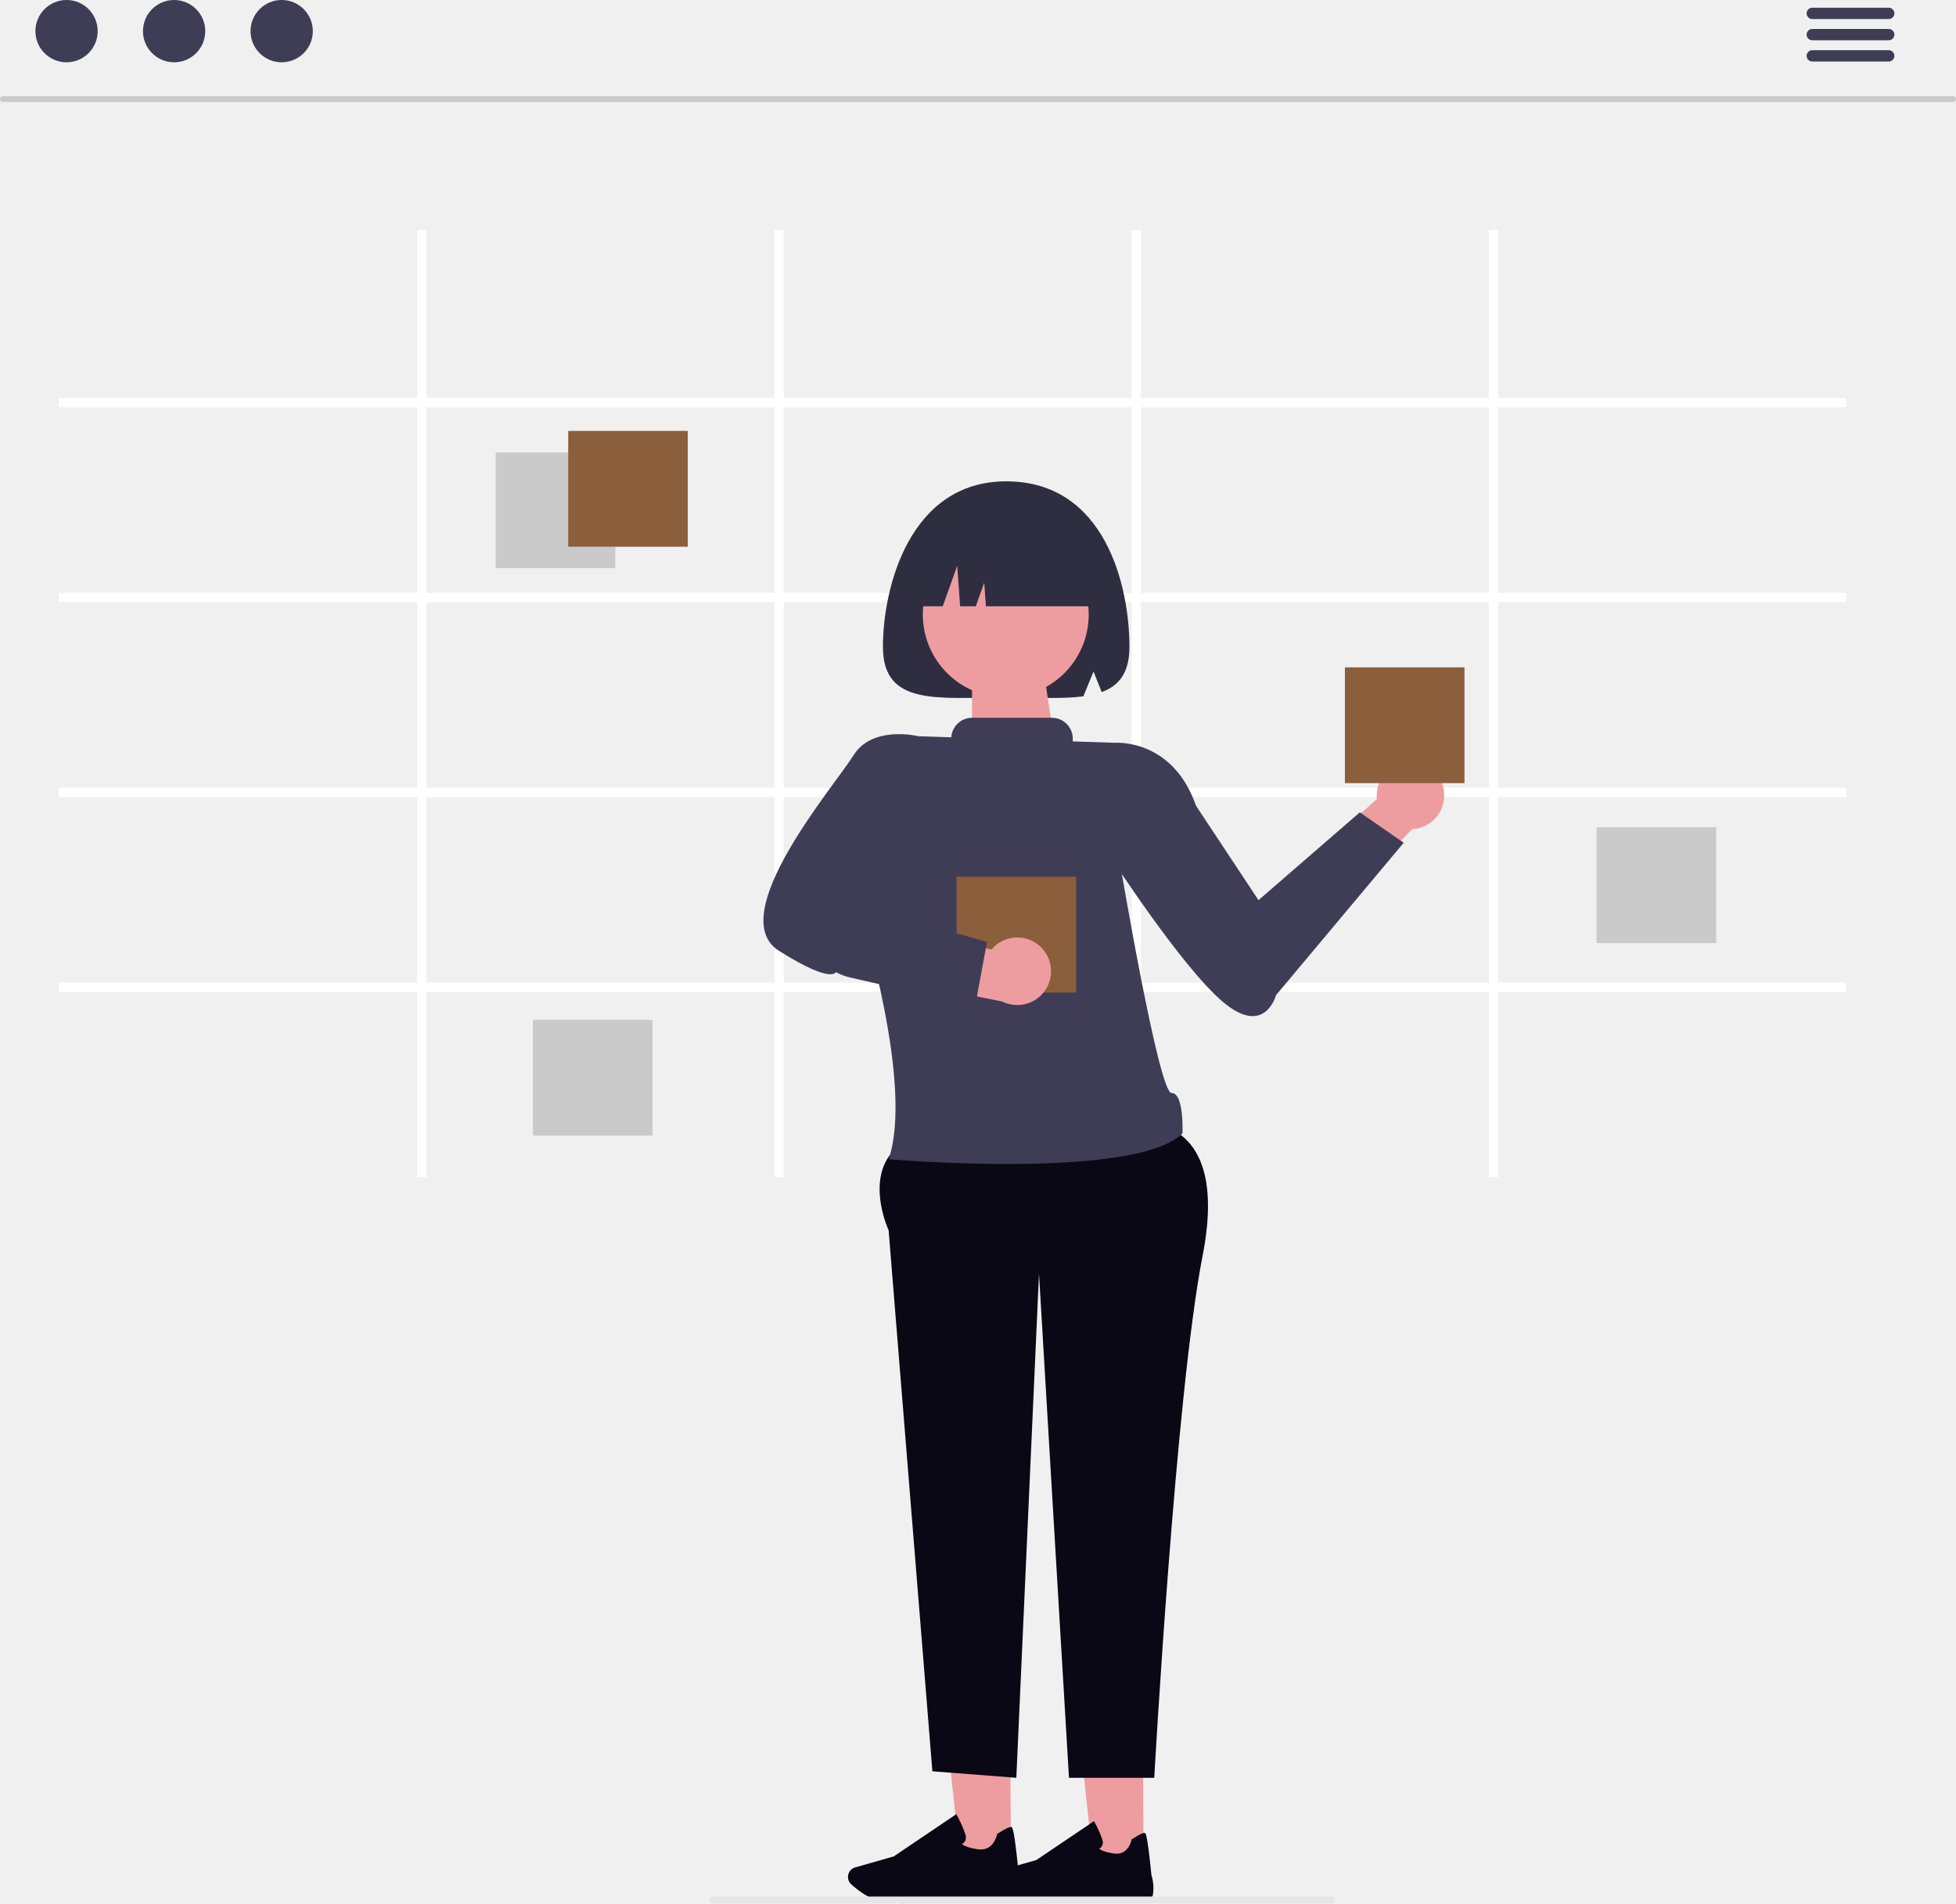
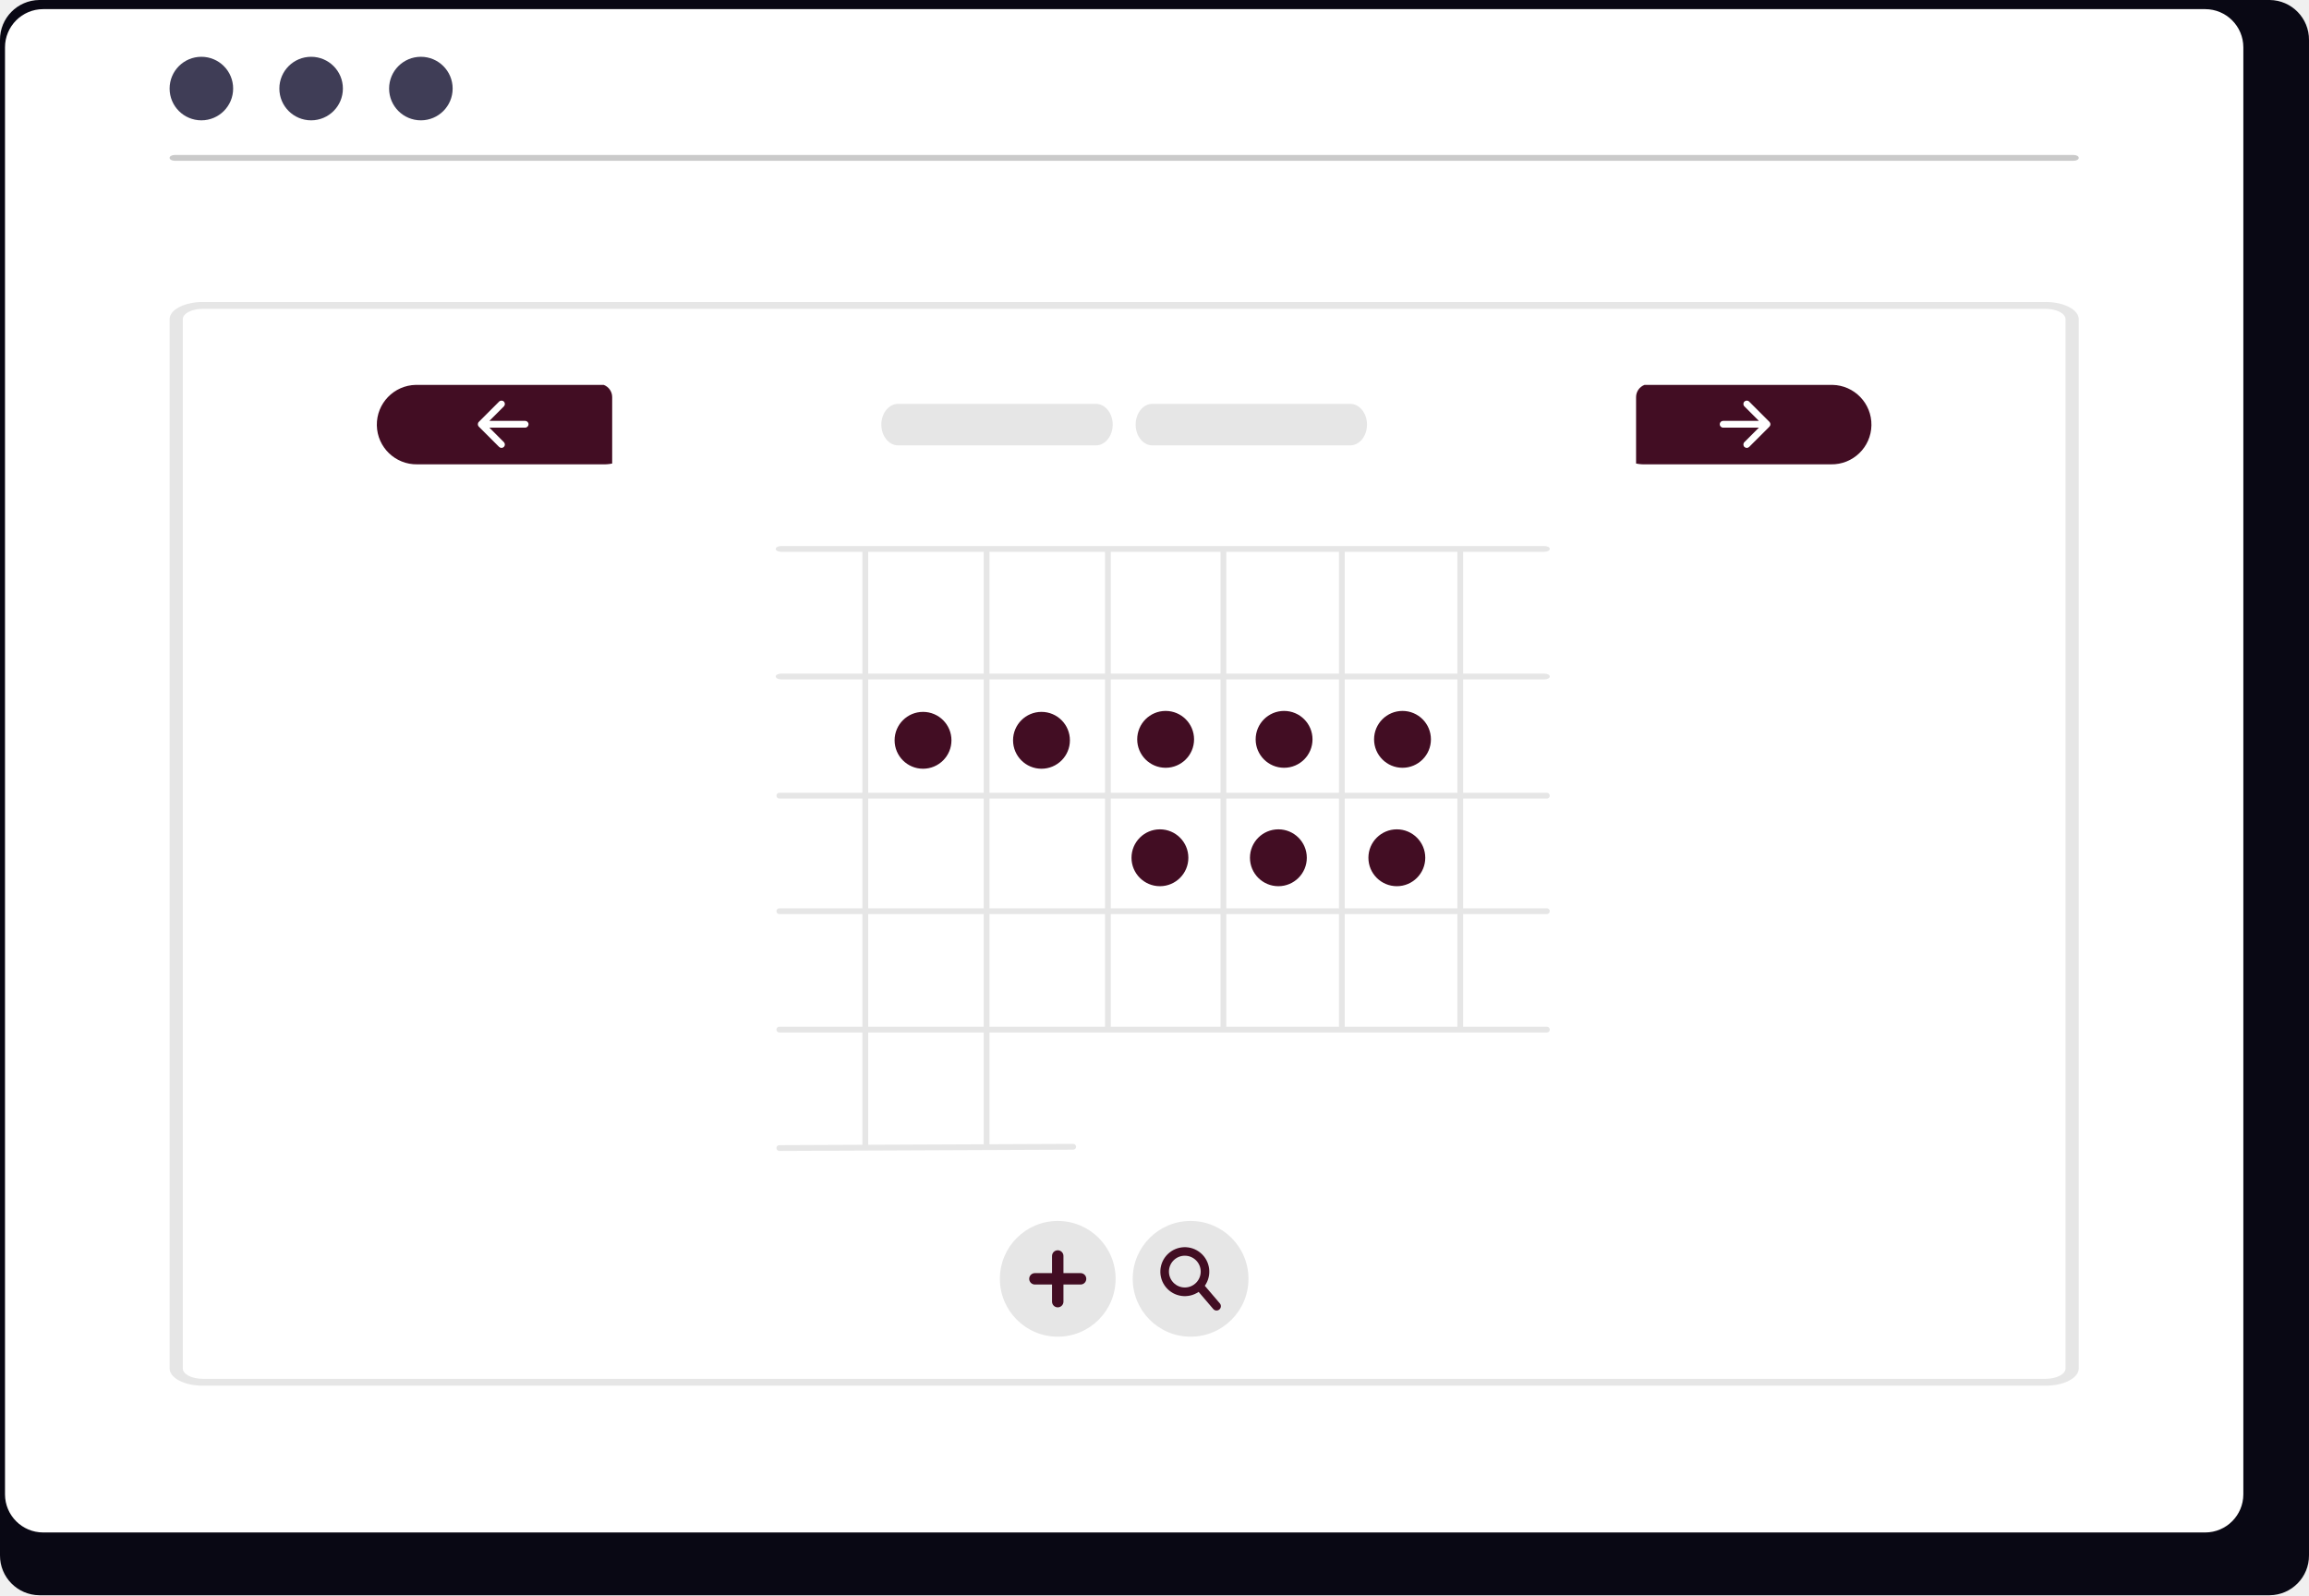
- <svg xmlns="http://www.w3.org/2000/svg" width="800.838" height="779.08" viewBox="0 0 800.838 779.08" role="img" artist="Katerina Limpitsouni" source="https://undraw.co/">
-   <g transform="translate(-241 -311)">
-     <path d="M519.024,573.53h-20.76L486.23,462.64h32.079Z" transform="translate(190.213 498.708)" fill="#ed9da0" />
-     <path d="M477.854,592.047c-2.184,0-4.13-.05-5.59-.189-5.51-.506-10.772-4.577-13.413-6.95a3.761,3.761,0,0,1-.953-4.24h0a3.76,3.76,0,0,1,2.432-2.154l14.565-4.16,23.59-15.915.268.477a42.113,42.113,0,0,1,3.187,7.168,3.194,3.194,0,0,1-.228,2.661,2.538,2.538,0,0,1-1.092.913c.427.447,1.767,1.35,5.888,2.006,6.027.953,7.278-5.282,7.337-5.54l.04-.208.179-.119c2.869-1.847,4.627-2.681,5.232-2.5.377.109,1.013.308,2.72,17.285a17.434,17.434,0,0,1,.556,8.181c-.884,4.071-18.646,2.671-22.2,2.343-.1.01-13.393.953-22.508.953Z" transform="translate(190.418 498.023)" fill="#090814" />
-     <path d="M471.794,573.53h-20.75L439.01,462.64h32.079Z" transform="translate(183.128 498.708)" fill="#ed9da0" />
-     <path d="M432.34,594.9c-2.369,0-4.48-.054-6.063-.2-5.977-.549-11.685-4.965-14.55-7.539a4.08,4.08,0,0,1-1.034-4.6h0a4.079,4.079,0,0,1,2.639-2.337l15.8-4.513L454.72,558.44l.291.517a45.686,45.686,0,0,1,3.457,7.776,3.465,3.465,0,0,1-.248,2.886,2.754,2.754,0,0,1-1.185.991c.463.485,1.917,1.465,6.387,2.176,6.537,1.034,7.894-5.729,7.959-6.01l.043-.226.194-.129c3.1-2,5.019-2.908,5.676-2.714.409.118,1.1.334,2.951,18.75a18.913,18.913,0,0,1,.6,8.874c-.958,4.416-20.226,2.9-24.082,2.542-.108.011-14.529,1.034-24.415,1.034Z" transform="translate(177.804 495.173)" fill="#090814" />
-     <path d="M1110.063,199.066H311.543a1.159,1.159,0,0,1,0-2.318h798.52a1.159,1.159,0,1,1,0,2.318Z" transform="translate(-69.384 153.657)" fill="#cacaca" />
-     <circle cx="12.749" cy="12.749" r="12.749" transform="translate(255.496 311)" fill="#3f3d56" />
-     <circle cx="12.749" cy="12.749" r="12.749" transform="translate(299.536 311)" fill="#3f3d56" />
-     <circle cx="12.749" cy="12.749" r="12.749" transform="translate(343.577 311)" fill="#3f3d56" />
-     <path d="M878.993,175.17H847.7a2.318,2.318,0,0,1,0-4.636h31.292a2.318,2.318,0,0,1,0,4.636Z" transform="translate(135.299 143.628)" fill="#3f3d56" />
-     <path d="M878.993,181.457H847.7a2.318,2.318,0,0,1,0-4.636h31.292a2.318,2.318,0,0,1,0,4.636Z" transform="translate(135.299 146.033)" fill="#3f3d56" />
-     <path d="M878.993,187.744H847.7a2.318,2.318,0,0,1,0-4.636h31.292a2.318,2.318,0,0,1,0,4.636Z" transform="translate(135.299 148.438)" fill="#3f3d56" />
-     <rect width="731.775" height="387.705" transform="translate(265.056 405.135)" fill="#f0f0f0" />
-     <path d="M1059.558,308.9v-3.8H917.11v-68.77h-3.8V305.1H770.86v-68.77h-3.8V305.1H624.61v-68.77h-3.8V305.1H478.36v-68.77h-3.8V305.1H327.783v3.8H474.558v75.973H327.783v3.8H474.558v75.973H327.783v3.8H474.558v75.959H327.783v3.8H474.558v75.821h3.8V548.217H620.808v75.821h3.8V548.217H767.058v75.821h3.8V548.217H913.308v75.821h3.8V548.217h142.448v-3.8H917.11V468.455h142.448v-3.8H917.11V388.68h142.448v-3.8H917.11V308.9Zm-438.75,235.51H478.36V468.455H620.808Zm0-79.761H478.36V388.68H620.808Zm0-79.775H478.36V308.9H620.808Zm146.25,159.537H624.61V468.455H767.058Zm0-79.761H624.61V388.68H767.058Zm0-79.775H624.61V308.9H767.058Zm146.25,159.537H770.86V468.455H913.308Zm0-79.761H770.86V388.68H913.308Zm0-79.775H770.86V308.905H913.308Z" transform="translate(-62.727 168.802)" fill="#fff" />
-     <rect width="48.956" height="47.395" transform="translate(443.971 496.183)" fill="#cacaca" />
-     <rect width="48.956" height="47.395" transform="translate(894.694 649.65)" fill="#cacaca" />
-     <rect width="48.956" height="47.395" transform="translate(459.179 728.457)" fill="#cacaca" />
-     <rect width="48.956" height="47.395" transform="translate(473.648 487.389)" fill="#8B5E3c" />
-     <path d="M370.13,284.4l58.095-51.76,17.139,8.492-69.677,73.081Z" transform="translate(382.606 400.004)" fill="#ed9da0" />
-     <circle cx="13.826" cy="13.826" r="13.826" transform="translate(804.651 622.781)" fill="#ed9da0" />
-     <path d="M679.631,500.89s34.565-2.57,23.5,53.966S683.309,768.7,683.309,768.7H648.393l-12.271-206.3-9.284,206.3-34.366-2.653L574.555,544.577s-8.305-17.807,0-30.1S679.631,500.89,679.631,500.89Z" transform="translate(30.272 270.011)" fill="#090814" />
-     <path d="M633.533,393.318l9.6-5.141s23.644-2.017,33.293,25.758l25.59,38.651,41.478-35.947,17.974,12.443L709.19,491.47s-4.55,17.291-21.736,2.777-47.008-60.834-47.008-60.834Z" transform="translate(54.249 226.882)" fill="#3f3d56" />
-     <path d="M622.311,310.753c-39.428,0-50.464,43.312-50.464,67.747s22.594,20.739,50.464,20.739c11.963,0,22.946.675,31.6-.48l4.16-10.158,3.348,8.417c7.1-2.608,11.362-7.91,11.362-18.518C672.775,354.065,663.1,310.753,622.311,310.753Z" transform="translate(30.648 197.274)" fill="#2f2e41" />
-     <path d="M0,0H29.3l5.936,38.712H0Z" transform="translate(638.975 585.451)" fill="#ed9da0" />
-     <circle cx="33.958" cy="33.958" r="33.958" transform="translate(618.832 528.556)" fill="#ed9da0" />
-     <path d="M579.846,357.7h13.431l5.925-16.591,1.185,16.591h6.419l3.456-9.678.691,9.678h47.7a35.947,35.947,0,0,0-35.947-35.947h-6.913A35.947,35.947,0,0,0,579.846,357.7Z" transform="translate(33.709 201.482)" fill="#2f2e41" />
-     <rect width="48.956" height="47.395" transform="translate(791.642 584.17)" fill="#8B5E3c" />
-     <path d="M692.429,534.337c-5.214.067-20.918-93.117-20.918-93.117L669.16,391,652,390.428V389.3a8.546,8.546,0,0,0-8.546-8.546H610.774a8.539,8.539,0,0,0-8.518,8L588.8,388.3l-23.3,74.043s21.475,68.8,11.11,99.117c0,0,100.981,8.672,120.313-10.576C696.917,550.886,697.643,534.27,692.429,534.337Z" transform="translate(28.218 224.055)" fill="#3f3d56" />
-     <path d="M605.692,395.674l-5.784-9.225s-18.817-4.652-26.564,7.817-53.431,65.6-30.518,80.032,23.5,8.3,23.5,8.3L593,445.2Z" transform="translate(17.108 225.909)" fill="#3f3d56" />
-     <rect width="48.956" height="47.395" transform="translate(632.645 669.89)" fill="#8B5E3c" />
-     <path d="M571.637,440.715l-17.032-1.8h0a16.709,16.709,0,0,0,11.859,23.477l67.392,13.45-7.03-21.65Z" transform="translate(23.447 246.306)" fill="#ed9da0" />
-     <circle cx="13.826" cy="13.826" r="13.826" transform="translate(643.68 694.743)" fill="#ed9da0" />
-     <path d="M618.383,478.1l-51.342-11.732a22.181,22.181,0,0,1-16.083-14.712l-2.075-6.4,13.325-10.486,61.045,17.062Z" transform="translate(21.863 244.72)" fill="#3f3d56" />
-     <path d="M680.933,732.518H426.491c-.369,0-.668-.619-.668-1.383s.3-1.383.668-1.383H680.933c.369,0,.668.619.668,1.383S681.3,732.518,680.933,732.518Z" transform="translate(105.729 357.561)" fill="#e6e6e6" />
+ <svg xmlns="http://www.w3.org/2000/svg" width="799.468" height="552.327" viewBox="0 0 799.468 552.327" role="img" artist="Katerina Limpitsouni" source="https://undraw.co/">
+   <g transform="translate(-560.266 -263.837)">
+     <path d="M1352.3,232.384H580.059a13.747,13.747,0,0,0-13.613,13.848v524.66a13.74,13.74,0,0,0,13.613,13.819H1352.3a13.741,13.741,0,0,0,13.613-13.819V246.232a13.747,13.747,0,0,0-13.611-13.848Z" transform="translate(-6.18 31.453)" fill="#090814" />
+     <path d="M1328.244,232.384h-748.6a13.225,13.225,0,0,0-13.2,13.223V746.614a13.219,13.219,0,0,0,13.2,13.2h748.6a13.219,13.219,0,0,0,13.2-13.2V245.608a13.224,13.224,0,0,0-13.192-13.223Z" transform="translate(-4.445 34.617)" fill="#fff" />
+     <circle cx="11" cy="11" r="11" transform="translate(618.99 283.5)" fill="#3f3d56" />
+     <circle cx="11" cy="11" r="11" transform="translate(656.99 283.5)" fill="#3f3d56" />
+     <circle cx="11" cy="11" r="11" transform="translate(694.99 283.5)" fill="#3f3d56" />
+     <path d="M858.7,740.25H201.133c-.953,0-1.726-.448-1.726-1s.773-1,1.726-1H858.7c.953,0,1.726.448,1.726,1S859.653,740.25,858.7,740.25Z" transform="translate(419.584 -420.75)" fill="#cacaca" />
+     <g transform="translate(-478 203.609)">
+       <path d="M1166.966,173.4H528.793a20.239,20.239,0,0,0-4.021.39c-4.453.87-7.4,3.091-7.4,5.573V542.649c0,3.292,5.115,5.961,11.423,5.962h638.172c6.308,0,11.421-2.67,11.423-5.962V179.358c0-3.292-5.115-5.961-11.423-5.962Zm6.854,369.253c-.006,1.974-3.071,3.574-6.854,3.577H528.793c-3.783,0-6.848-1.6-6.854-3.577V179.358c.006-1.974,3.071-3.574,6.854-3.577h638.172c3.783,0,6.848,1.6,6.854,3.577Z" transform="translate(579.62 -8.611)" fill="#e6e6e6" />
+       <circle cx="9.843" cy="9.843" r="9.843" transform="translate(1432.013 306.375)" fill="#420D23" />
+       <circle cx="9.843" cy="9.843" r="9.843" transform="translate(1473.024 306.375)" fill="#420D23" />
+       <circle cx="9.843" cy="9.843" r="9.843" transform="translate(1348.013 306.705)" fill="#420D23" />
+       <circle cx="9.843" cy="9.843" r="9.843" transform="translate(1389.025 306.705)" fill="#420D23" />
+       <circle cx="9.843" cy="9.843" r="9.843" transform="translate(1430.038 347.375)" fill="#420D23" />
+       <circle cx="9.843" cy="9.843" r="9.843" transform="translate(1471.05 347.375)" fill="#420D23" />
+       <circle cx="9.843" cy="9.843" r="9.843" transform="translate(1512.063 347.375)" fill="#420D23" />
+       <path d="M853.517,341.574H589.222c-1.023,0-1.852-.448-1.852-1s.829-1,1.852-1H853.517c1.023,0,1.852.448,1.852,1S854.54,341.574,853.517,341.574Z" transform="translate(719.492 -46.117)" fill="#e6e6e6" />
+       <path d="M853.517,297.4H589.222c-1.023,0-1.852-.448-1.852-1s.829-1,1.852-1H853.517c1.023,0,1.852.448,1.852,1S854.54,297.4,853.517,297.4Z" transform="translate(719.492 -46.117)" fill="#e6e6e6" />
+       <path d="M854.369,382.837H588.607a1,1,0,0,1,0-2H854.369a1,1,0,0,1,0,2Z" transform="translate(719.492 -46.117)" fill="#e6e6e6" />
+       <path d="M854.369,422.837H588.607a1,1,0,0,1,0-2H854.369a1,1,0,0,1,0,2Z" transform="translate(719.492 -46.117)" fill="#e6e6e6" />
+       <path d="M854.369,463.837H588.607a1,1,0,0,1,0-2H854.369a1,1,0,0,1,0,2Z" transform="translate(719.492 -46.117)" fill="#e6e6e6" />
+       <path d="M823.37,461.776V297.016c0-.342.448-.62,1-.62s1,.278,1,.62v164.76c0,.342-.448.62-1,.62S823.37,462.118,823.37,461.776Z" transform="translate(719.492 -46.117)" fill="#e6e6e6" />
+       <path d="M782.37,461.776V297.016c0-.342.448-.62,1-.62s1,.278,1,.62v164.76c0,.342-.448.62-1,.62S782.37,462.118,782.37,461.776Z" transform="translate(719.492 -46.117)" fill="#e6e6e6" />
+       <path d="M741.37,461.776V297.016c0-.342.448-.62,1-.62s1,.278,1,.62v164.76c0,.342-.448.62-1,.62S741.37,462.118,741.37,461.776Z" transform="translate(719.492 -46.117)" fill="#e6e6e6" />
+       <path d="M701.37,461.776V297.016c0-.342.448-.62,1-.62s1,.278,1,.62v164.76c0,.342-.448.62-1,.62S701.37,462.118,701.37,461.776Z" transform="translate(719.492 -46.117)" fill="#e6e6e6" />
+       <path d="M659.37,503.619V297.173a1.032,1.032,0,0,1,2,0V503.619a1.032,1.032,0,0,1-2,0Z" transform="translate(719.492 -46.117)" fill="#e6e6e6" />
+       <path d="M617.37,503.619V297.173a1.032,1.032,0,0,1,2,0V503.619a1.032,1.032,0,0,1-2,0Z" transform="translate(719.492 -46.117)" fill="#e6e6e6" />
+       <path d="M588.607,504.837a1,1,0,0,1,0-2l101.763-.441a1.026,1.026,0,0,1,1,1,1,1,0,0,1-1,1l-101.763.441Z" transform="translate(719.492 -46.117)" fill="#e6e6e6" />
+       <g transform="translate(-20.201 6.832)">
+         <path d="M711.335,579.6a20.035,20.035,0,1,1,20.035-20.035A20.035,20.035,0,0,1,711.335,579.6Z" transform="translate(713.366 -63.396)" fill="#e6e6e6" />
+         <path d="M719.24,557.587h-5.929v-5.929a1.976,1.976,0,1,0-3.953,0v5.929h-5.929a1.976,1.976,0,0,0,0,3.953h5.929v5.929a1.976,1.976,0,0,0,3.953,0V561.54h5.929a1.976,1.976,0,1,0,0-3.953Z" transform="translate(713.366 -63.396)" fill="#420D23" />
+         <path d="M757.335,579.6a20.035,20.035,0,1,1,20.035-20.035A20.035,20.035,0,0,1,757.335,579.6Z" transform="translate(713.366 -63.396)" fill="#e6e6e6" />
+         <path d="M767.475,568.089l-5.219-6.11a8.476,8.476,0,1,0-2.144,2.109l5.082,5.949a1.5,1.5,0,0,0,2.281-1.948Zm-17.641-11.026a5.5,5.5,0,1,1,5.5,5.5,5.5,5.5,0,0,1-5.5-5.5Z" transform="translate(713.366 -63.396)" fill="#420D23" />
+       </g>
+       <circle cx="9.843" cy="9.843" r="9.843" transform="translate(1514.024 306.375)" fill="#420D23" />
+       <path d="M600.861,188.884a13.757,13.757,0,0,1-14,13.509H521.887c-.235-.006-.471-.012-.706-.03a12.815,12.815,0,0,1-1.811-.248v-23a4.516,4.516,0,0,1,2.934-4.231h65.048a13.772,13.772,0,0,1,13.509,14Z" transform="translate(1085.37 18.604)" fill="#420D23" />
+       <path d="M556.871,180.668a1.17,1.17,0,0,0,0,1.655h0l5.023,5.023H549.508a1.17,1.17,0,0,0,0,2.34h12.386l-5.023,5.023a1.17,1.17,0,1,0,1.655,1.655h0l7.02-7.02a1.17,1.17,0,0,0,0-1.655l-7.02-7.02a1.17,1.17,0,0,0-1.655,0Z" transform="translate(1085.37 18.604)" fill="#fff" />
+       <path d="M519.372,188.884a13.756,13.756,0,0,0,14,13.509h64.969c.235-.006.471-.012.706-.03a12.815,12.815,0,0,0,1.811-.248v-23a4.516,4.516,0,0,0-2.934-4.231H532.881a13.772,13.772,0,0,0-13.509,14Z" transform="translate(649.37 18.604)" fill="#420D23" />
+       <path d="M557.356,180.668a1.17,1.17,0,0,1,0,1.655h0l-5.023,5.023h12.386a1.17,1.17,0,0,1,0,2.34H552.333l5.023,5.023a1.17,1.17,0,1,1-1.655,1.655h0l-7.02-7.02a1.17,1.17,0,0,1,0-1.655l7.02-7.02a1.17,1.17,0,0,1,1.655,0Z" transform="translate(655.375 18.604)" fill="#fff" />
+       <g transform="translate(6.973)">
+         <path d="M777.661,245.6H709.184c-3.211,0-5.814-3.221-5.814-7.193s2.6-7.193,5.814-7.193h68.477c3.211,0,5.814,3.221,5.814,7.194S780.872,245.6,777.661,245.6Z" transform="translate(633.077 -31.164)" fill="#e6e6e6" />
+         <path d="M777.661,245.6H709.184c-3.211,0-5.814-3.221-5.814-7.193s2.6-7.193,5.814-7.193h68.477c3.211,0,5.814,3.221,5.814,7.194S780.872,245.6,777.661,245.6Z" transform="translate(721.129 -31.164)" fill="#e6e6e6" />
+       </g>
+     </g>
  </g>
</svg>
